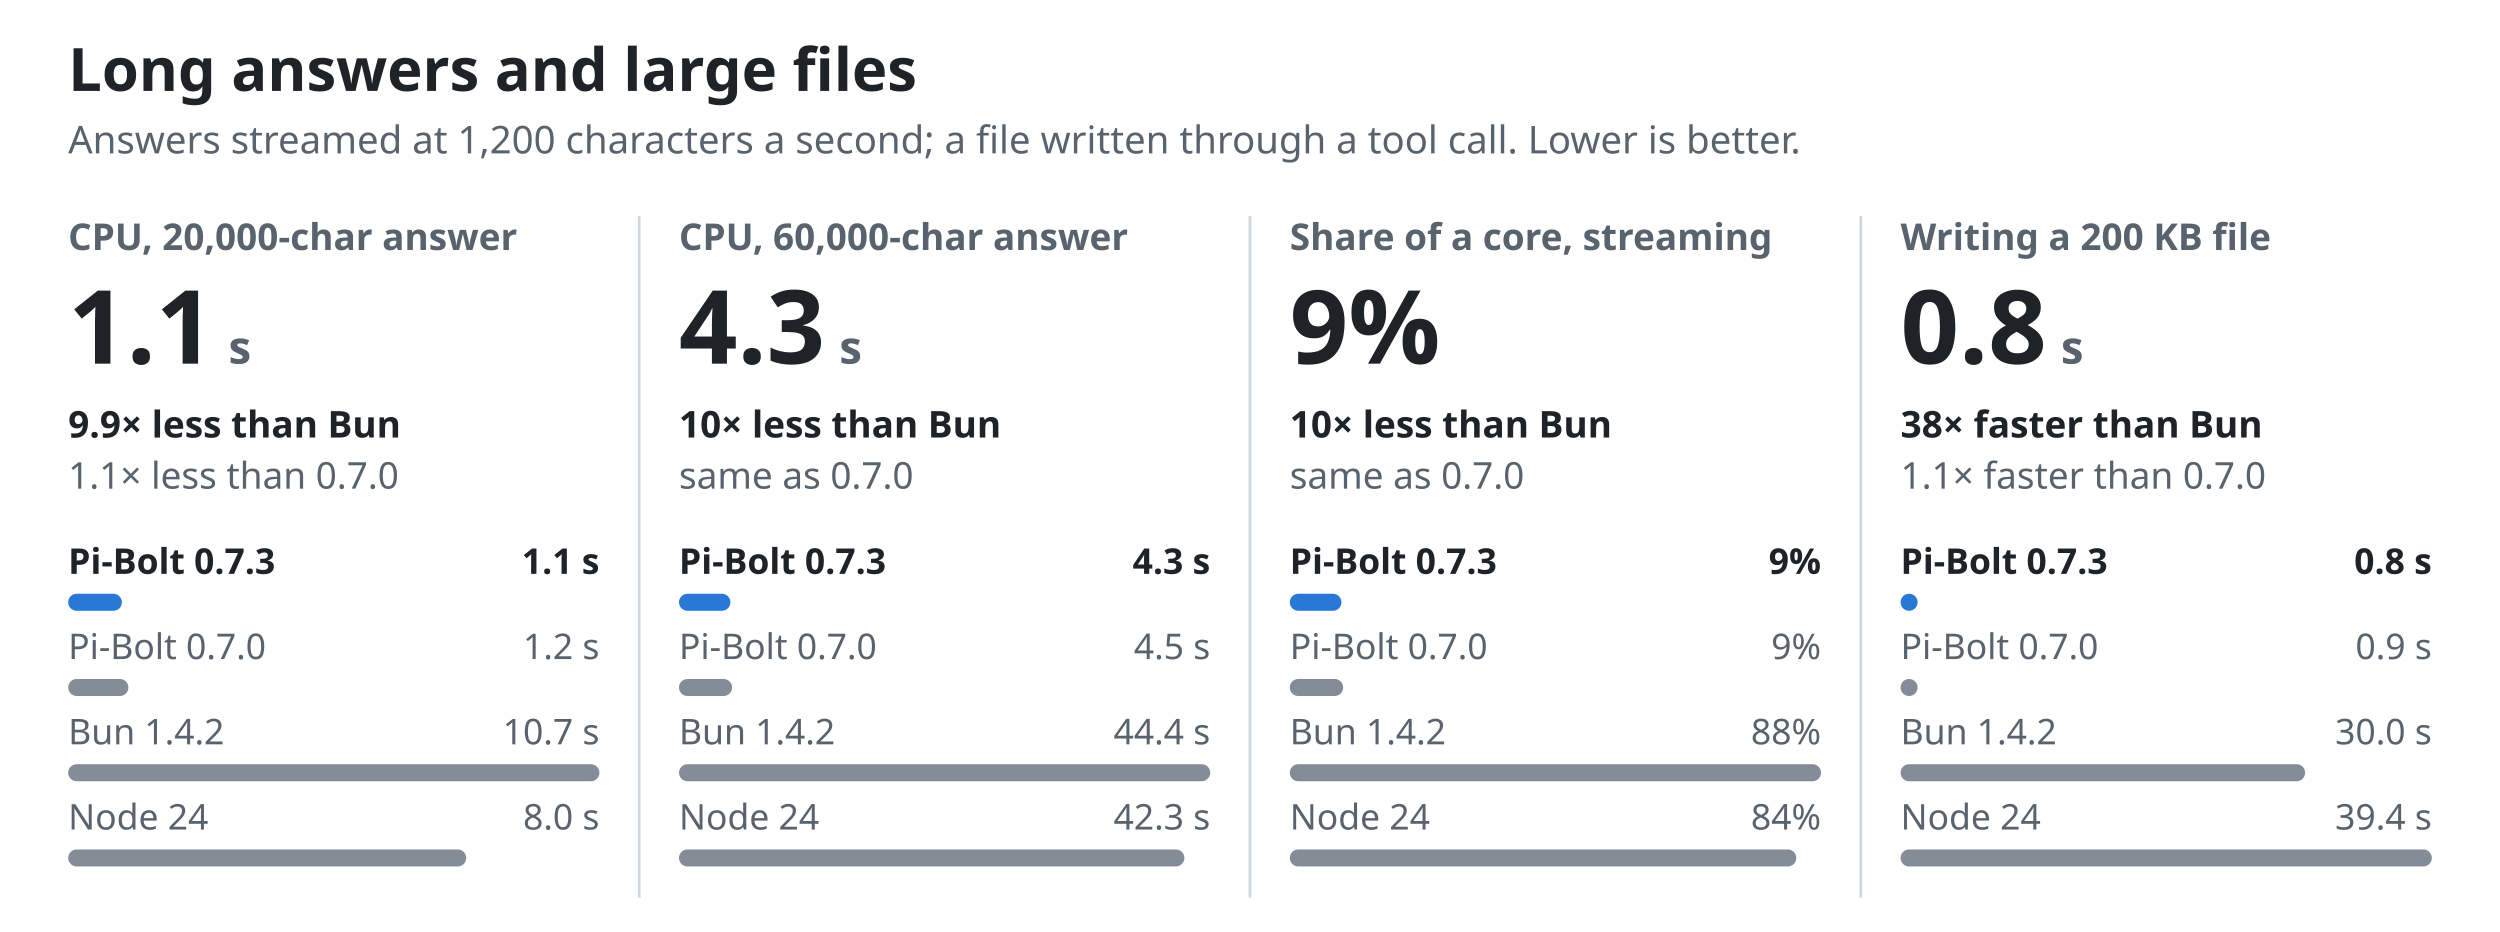
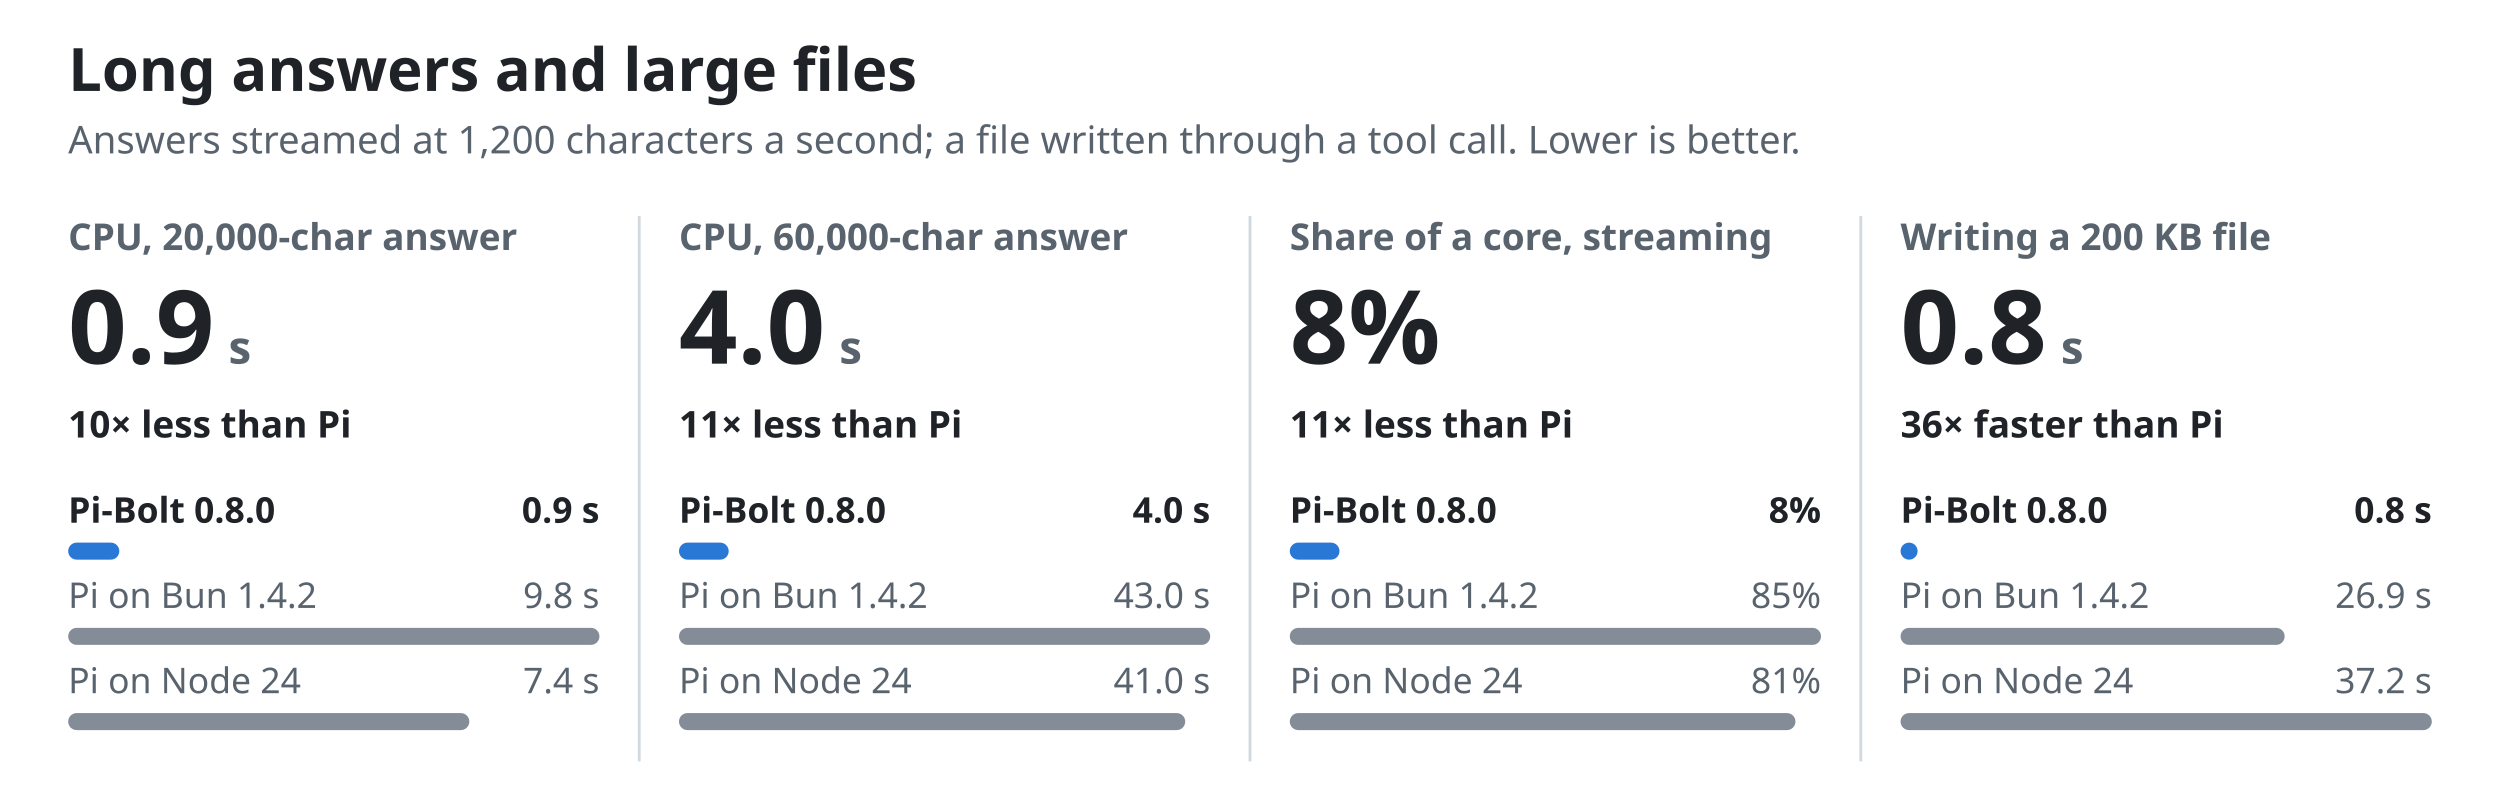
- <svg xmlns="http://www.w3.org/2000/svg" width="880" height="328" viewBox="0 0 880 328" role="img" aria-label="Long answers and large files">
+ <svg xmlns="http://www.w3.org/2000/svg" width="880" height="280" viewBox="0 0 880 280" role="img" aria-label="Long answers and large files">
  <style>text{font-family:-apple-system, BlinkMacSystemFont, 'Segoe UI', 'Noto Sans', Helvetica, Arial, sans-serif}</style>
  <text x="24" y="32" font-size="21" font-weight="650" fill="#1f2328">Long answers and large files</text>
  <text x="24" y="54" font-size="13.5" fill="#59636e">Answers streamed at 1,200 characters a second; a file written through a tool call. Lower is better.</text>
  <text x="24.0" y="88" font-size="13" font-weight="600" fill="#59636e">CPU, 20,000-char answer</text>
-   <text x="24.0" y="128" font-size="36" font-weight="700" fill="#1f2328">1.1<tspan font-size="16" font-weight="600" fill="#59636e" dx="5">s</tspan>
+   <text x="24.0" y="128" font-size="36" font-weight="700" fill="#1f2328">0.9<tspan font-size="16" font-weight="600" fill="#59636e" dx="5">s</tspan>
  </text>
-   <text x="24.0" y="154" font-size="13" font-weight="600" fill="#1f2328">9.9× less than Bun</text>
-   <text x="24.0" y="172" font-size="13" fill="#59636e">1.1× less than 0.7.0</text>
-   <text x="24.0" y="202" font-size="12.5" font-weight="650" fill="#1f2328">Pi-Bolt 0.7.3</text>
-   <text x="211.0" y="202" font-size="12.5" font-weight="650" text-anchor="end" fill="#1f2328">1.1 s</text>
-   <rect x="24.0" y="209" width="18.9" height="6" rx="3" fill="#2a78d6" />
-   <text x="24.0" y="232" font-size="12.5" font-weight="400" fill="#59636e">Pi-Bolt 0.7.0</text>
-   <text x="211.0" y="232" font-size="12.5" font-weight="400" text-anchor="end" fill="#59636e">1.2 s</text>
-   <rect x="24.0" y="239" width="21.2" height="6" rx="3" fill="#848d97" />
-   <text x="24.0" y="262" font-size="12.5" font-weight="400" fill="#59636e">Bun 1.4.2</text>
-   <text x="211.0" y="262" font-size="12.5" font-weight="400" text-anchor="end" fill="#59636e">10.7 s</text>
-   <rect x="24.0" y="269" width="187.0" height="6" rx="3" fill="#848d97" />
-   <text x="24.0" y="292" font-size="12.5" font-weight="400" fill="#59636e">Node 24</text>
-   <text x="211.0" y="292" font-size="12.5" font-weight="400" text-anchor="end" fill="#59636e">8.0 s</text>
-   <rect x="24.0" y="299" width="140.1" height="6" rx="3" fill="#848d97" />
-   <line x1="225.0" y1="76" x2="225.0" y2="316" stroke="#d1d9e0" />
+   <text x="24.0" y="154" font-size="13" font-weight="600" fill="#1f2328">10× less than Pi</text>
+   <text x="24.0" y="184" font-size="12.5" font-weight="650" fill="#1f2328">Pi-Bolt 0.8.0</text>
+   <text x="211.0" y="184" font-size="12.5" font-weight="650" text-anchor="end" fill="#1f2328">0.9 s</text>
+   <rect x="24.0" y="191" width="18.0" height="6" rx="3" fill="#2a78d6" />
+   <text x="24.0" y="214" font-size="12.5" font-weight="400" fill="#59636e">Pi on Bun 1.4.2</text>
+   <text x="211.0" y="214" font-size="12.5" font-weight="400" text-anchor="end" fill="#59636e">9.8 s</text>
+   <rect x="24.0" y="221" width="187.0" height="6" rx="3" fill="#848d97" />
+   <text x="24.0" y="244" font-size="12.5" font-weight="400" fill="#59636e">Pi on Node 24</text>
+   <text x="211.0" y="244" font-size="12.5" font-weight="400" text-anchor="end" fill="#59636e">7.4 s</text>
+   <rect x="24.0" y="251" width="141.2" height="6" rx="3" fill="#848d97" />
+   <line x1="225.0" y1="76" x2="225.0" y2="268" stroke="#d1d9e0" />
  <text x="239.0" y="88" font-size="13" font-weight="600" fill="#59636e">CPU, 60,000-char answer</text>
-   <text x="239.0" y="128" font-size="36" font-weight="700" fill="#1f2328">4.3<tspan font-size="16" font-weight="600" fill="#59636e" dx="5">s</tspan>
+   <text x="239.0" y="128" font-size="36" font-weight="700" fill="#1f2328">4.0<tspan font-size="16" font-weight="600" fill="#59636e" dx="5">s</tspan>
  </text>
-   <text x="239.0" y="154" font-size="13" font-weight="600" fill="#1f2328">10× less than Bun</text>
-   <text x="239.0" y="172" font-size="13" fill="#59636e">same as 0.7.0</text>
-   <text x="239.0" y="202" font-size="12.5" font-weight="650" fill="#1f2328">Pi-Bolt 0.7.3</text>
-   <text x="426.0" y="202" font-size="12.5" font-weight="650" text-anchor="end" fill="#1f2328">4.3 s</text>
-   <rect x="239.0" y="209" width="18.1" height="6" rx="3" fill="#2a78d6" />
-   <text x="239.0" y="232" font-size="12.5" font-weight="400" fill="#59636e">Pi-Bolt 0.7.0</text>
-   <text x="426.0" y="232" font-size="12.5" font-weight="400" text-anchor="end" fill="#59636e">4.5 s</text>
-   <rect x="239.0" y="239" width="18.7" height="6" rx="3" fill="#848d97" />
-   <text x="239.0" y="262" font-size="12.5" font-weight="400" fill="#59636e">Bun 1.4.2</text>
-   <text x="426.0" y="262" font-size="12.5" font-weight="400" text-anchor="end" fill="#59636e">44.4 s</text>
-   <rect x="239.0" y="269" width="187.0" height="6" rx="3" fill="#848d97" />
-   <text x="239.0" y="292" font-size="12.5" font-weight="400" fill="#59636e">Node 24</text>
-   <text x="426.0" y="292" font-size="12.5" font-weight="400" text-anchor="end" fill="#59636e">42.3 s</text>
-   <rect x="239.0" y="299" width="177.9" height="6" rx="3" fill="#848d97" />
-   <line x1="440.0" y1="76" x2="440.0" y2="316" stroke="#d1d9e0" />
+   <text x="239.0" y="154" font-size="13" font-weight="600" fill="#1f2328">11× less than Pi</text>
+   <text x="239.0" y="184" font-size="12.5" font-weight="650" fill="#1f2328">Pi-Bolt 0.8.0</text>
+   <text x="426.0" y="184" font-size="12.5" font-weight="650" text-anchor="end" fill="#1f2328">4.0 s</text>
+   <rect x="239.0" y="191" width="17.5" height="6" rx="3" fill="#2a78d6" />
+   <text x="239.0" y="214" font-size="12.5" font-weight="400" fill="#59636e">Pi on Bun 1.4.2</text>
+   <text x="426.0" y="214" font-size="12.5" font-weight="400" text-anchor="end" fill="#59636e">43.0 s</text>
+   <rect x="239.0" y="221" width="187.0" height="6" rx="3" fill="#848d97" />
+   <text x="239.0" y="244" font-size="12.5" font-weight="400" fill="#59636e">Pi on Node 24</text>
+   <text x="426.0" y="244" font-size="12.5" font-weight="400" text-anchor="end" fill="#59636e">41.0 s</text>
+   <rect x="239.0" y="251" width="178.2" height="6" rx="3" fill="#848d97" />
+   <line x1="440.0" y1="76" x2="440.0" y2="268" stroke="#d1d9e0" />
  <text x="454.0" y="88" font-size="13" font-weight="600" fill="#59636e">Share of a core, streaming</text>
-   <text x="454.0" y="128" font-size="36" font-weight="700" fill="#1f2328">9%</text>
-   <text x="454.0" y="154" font-size="13" font-weight="600" fill="#1f2328">10× less than Bun</text>
-   <text x="454.0" y="172" font-size="13" fill="#59636e">same as 0.7.0</text>
-   <text x="454.0" y="202" font-size="12.5" font-weight="650" fill="#1f2328">Pi-Bolt 0.7.3</text>
-   <text x="641.0" y="202" font-size="12.5" font-weight="650" text-anchor="end" fill="#1f2328">9%</text>
-   <rect x="454.0" y="209" width="18.2" height="6" rx="3" fill="#2a78d6" />
-   <text x="454.0" y="232" font-size="12.5" font-weight="400" fill="#59636e">Pi-Bolt 0.7.0</text>
-   <text x="641.0" y="232" font-size="12.5" font-weight="400" text-anchor="end" fill="#59636e">9%</text>
-   <rect x="454.0" y="239" width="18.8" height="6" rx="3" fill="#848d97" />
-   <text x="454.0" y="262" font-size="12.5" font-weight="400" fill="#59636e">Bun 1.4.2</text>
-   <text x="641.0" y="262" font-size="12.5" font-weight="400" text-anchor="end" fill="#59636e">88%</text>
-   <rect x="454.0" y="269" width="187.0" height="6" rx="3" fill="#848d97" />
-   <text x="454.0" y="292" font-size="12.5" font-weight="400" fill="#59636e">Node 24</text>
-   <text x="641.0" y="292" font-size="12.5" font-weight="400" text-anchor="end" fill="#59636e">84%</text>
-   <rect x="454.0" y="299" width="178.3" height="6" rx="3" fill="#848d97" />
-   <line x1="655.0" y1="76" x2="655.0" y2="316" stroke="#d1d9e0" />
+   <text x="454.0" y="128" font-size="36" font-weight="700" fill="#1f2328">8%</text>
+   <text x="454.0" y="154" font-size="13" font-weight="600" fill="#1f2328">11× less than Pi</text>
+   <text x="454.0" y="184" font-size="12.5" font-weight="650" fill="#1f2328">Pi-Bolt 0.8.0</text>
+   <text x="641.0" y="184" font-size="12.5" font-weight="650" text-anchor="end" fill="#1f2328">8%</text>
+   <rect x="454.0" y="191" width="17.5" height="6" rx="3" fill="#2a78d6" />
+   <text x="454.0" y="214" font-size="12.5" font-weight="400" fill="#59636e">Pi on Bun 1.4.2</text>
+   <text x="641.0" y="214" font-size="12.5" font-weight="400" text-anchor="end" fill="#59636e">85%</text>
+   <rect x="454.0" y="221" width="187.0" height="6" rx="3" fill="#848d97" />
+   <text x="454.0" y="244" font-size="12.5" font-weight="400" fill="#59636e">Pi on Node 24</text>
+   <text x="641.0" y="244" font-size="12.5" font-weight="400" text-anchor="end" fill="#59636e">81%</text>
+   <rect x="454.0" y="251" width="178.0" height="6" rx="3" fill="#848d97" />
+   <line x1="655.0" y1="76" x2="655.0" y2="268" stroke="#d1d9e0" />
  <text x="669.0" y="88" font-size="13" font-weight="600" fill="#59636e">Writing a 200 KB file</text>
  <text x="669.0" y="128" font-size="36" font-weight="700" fill="#1f2328">0.8<tspan font-size="16" font-weight="600" fill="#59636e" dx="5">s</tspan>
  </text>
-   <text x="669.0" y="154" font-size="13" font-weight="600" fill="#1f2328">38× faster than Bun</text>
-   <text x="669.0" y="172" font-size="13" fill="#59636e">1.1× faster than 0.7.0</text>
-   <text x="669.0" y="202" font-size="12.5" font-weight="650" fill="#1f2328">Pi-Bolt 0.7.3</text>
-   <text x="856.0" y="202" font-size="12.5" font-weight="650" text-anchor="end" fill="#1f2328">0.8 s</text>
-   <rect x="669.0" y="209" width="6.0" height="6" rx="3" fill="#2a78d6" />
-   <text x="669.0" y="232" font-size="12.5" font-weight="400" fill="#59636e">Pi-Bolt 0.7.0</text>
-   <text x="856.0" y="232" font-size="12.5" font-weight="400" text-anchor="end" fill="#59636e">0.9 s</text>
-   <rect x="669.0" y="239" width="6.0" height="6" rx="3" fill="#848d97" />
-   <text x="669.0" y="262" font-size="12.5" font-weight="400" fill="#59636e">Bun 1.4.2</text>
-   <text x="856.0" y="262" font-size="12.5" font-weight="400" text-anchor="end" fill="#59636e">30.0 s</text>
-   <rect x="669.0" y="269" width="142.4" height="6" rx="3" fill="#848d97" />
-   <text x="669.0" y="292" font-size="12.5" font-weight="400" fill="#59636e">Node 24</text>
-   <text x="856.0" y="292" font-size="12.5" font-weight="400" text-anchor="end" fill="#59636e">39.4 s</text>
-   <rect x="669.0" y="299" width="187.0" height="6" rx="3" fill="#848d97" />
+   <text x="669.0" y="154" font-size="13" font-weight="600" fill="#1f2328">36× faster than Pi</text>
+   <text x="669.0" y="184" font-size="12.5" font-weight="650" fill="#1f2328">Pi-Bolt 0.8.0</text>
+   <text x="856.0" y="184" font-size="12.5" font-weight="650" text-anchor="end" fill="#1f2328">0.8 s</text>
+   <rect x="669.0" y="191" width="6.0" height="6" rx="3" fill="#2a78d6" />
+   <text x="669.0" y="214" font-size="12.5" font-weight="400" fill="#59636e">Pi on Bun 1.4.2</text>
+   <text x="856.0" y="214" font-size="12.5" font-weight="400" text-anchor="end" fill="#59636e">26.9 s</text>
+   <rect x="669.0" y="221" width="135.2" height="6" rx="3" fill="#848d97" />
+   <text x="669.0" y="244" font-size="12.5" font-weight="400" fill="#59636e">Pi on Node 24</text>
+   <text x="856.0" y="244" font-size="12.5" font-weight="400" text-anchor="end" fill="#59636e">37.2 s</text>
+   <rect x="669.0" y="251" width="187.0" height="6" rx="3" fill="#848d97" />
</svg>
